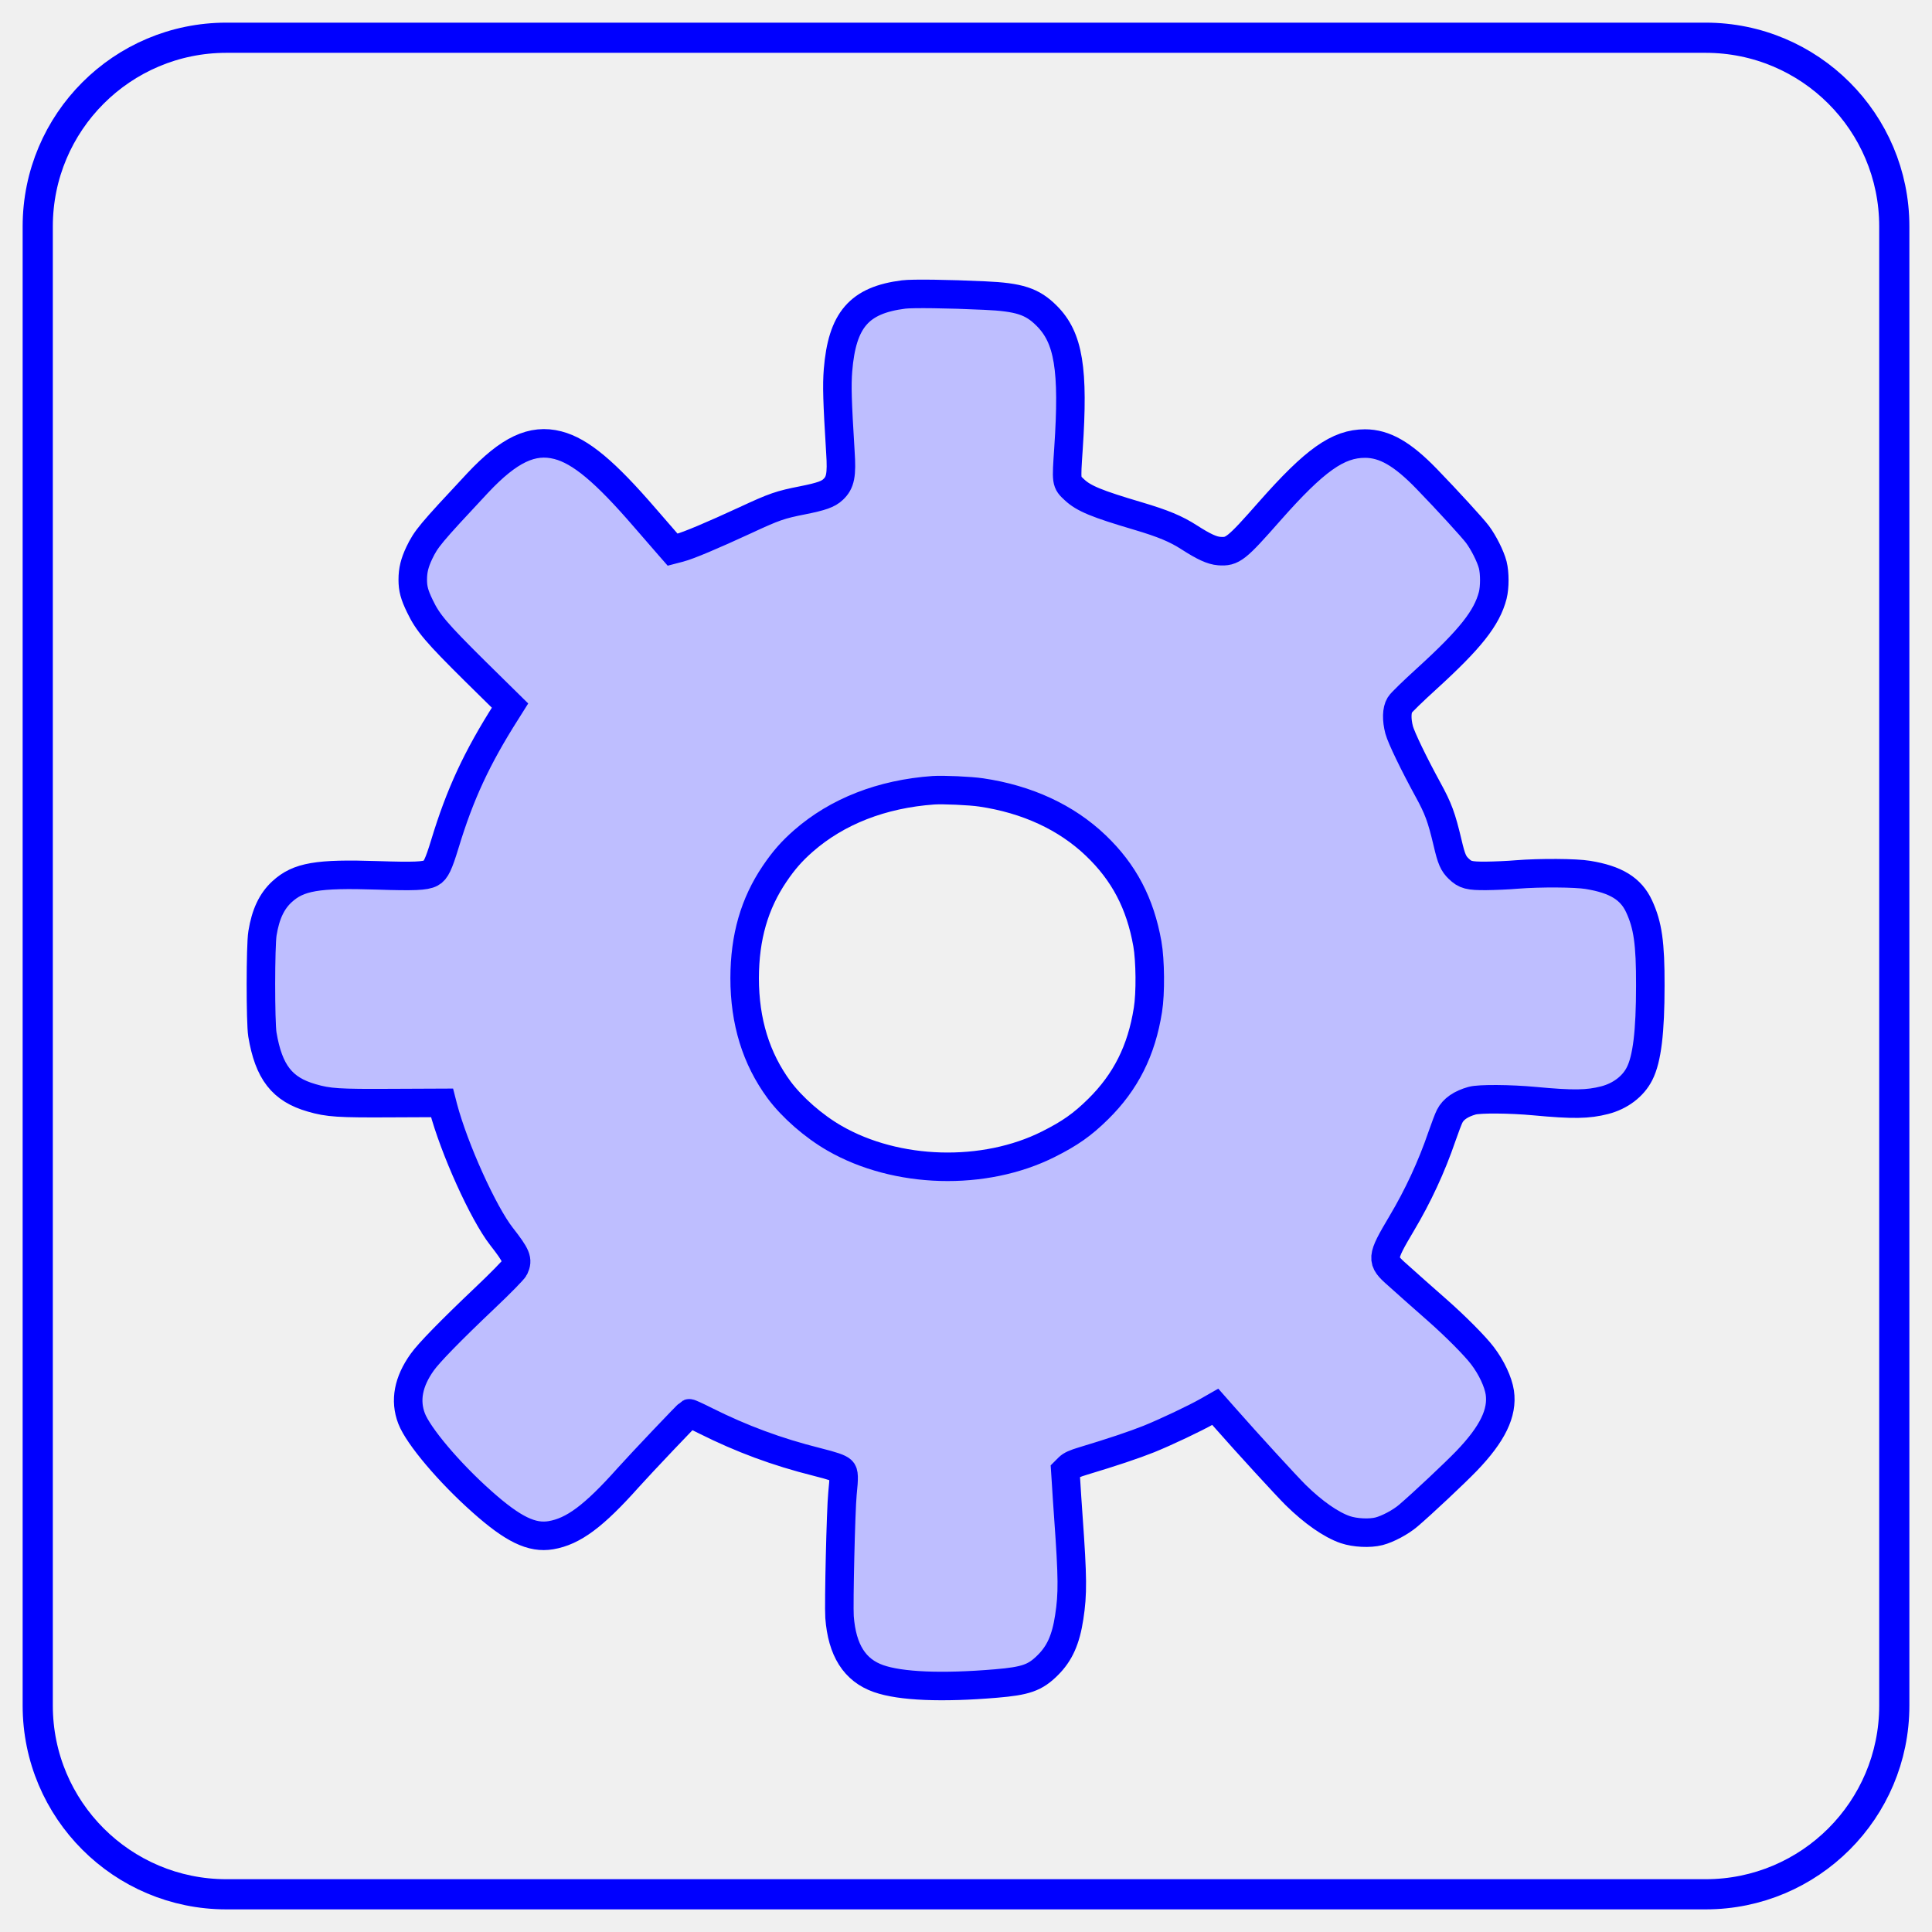
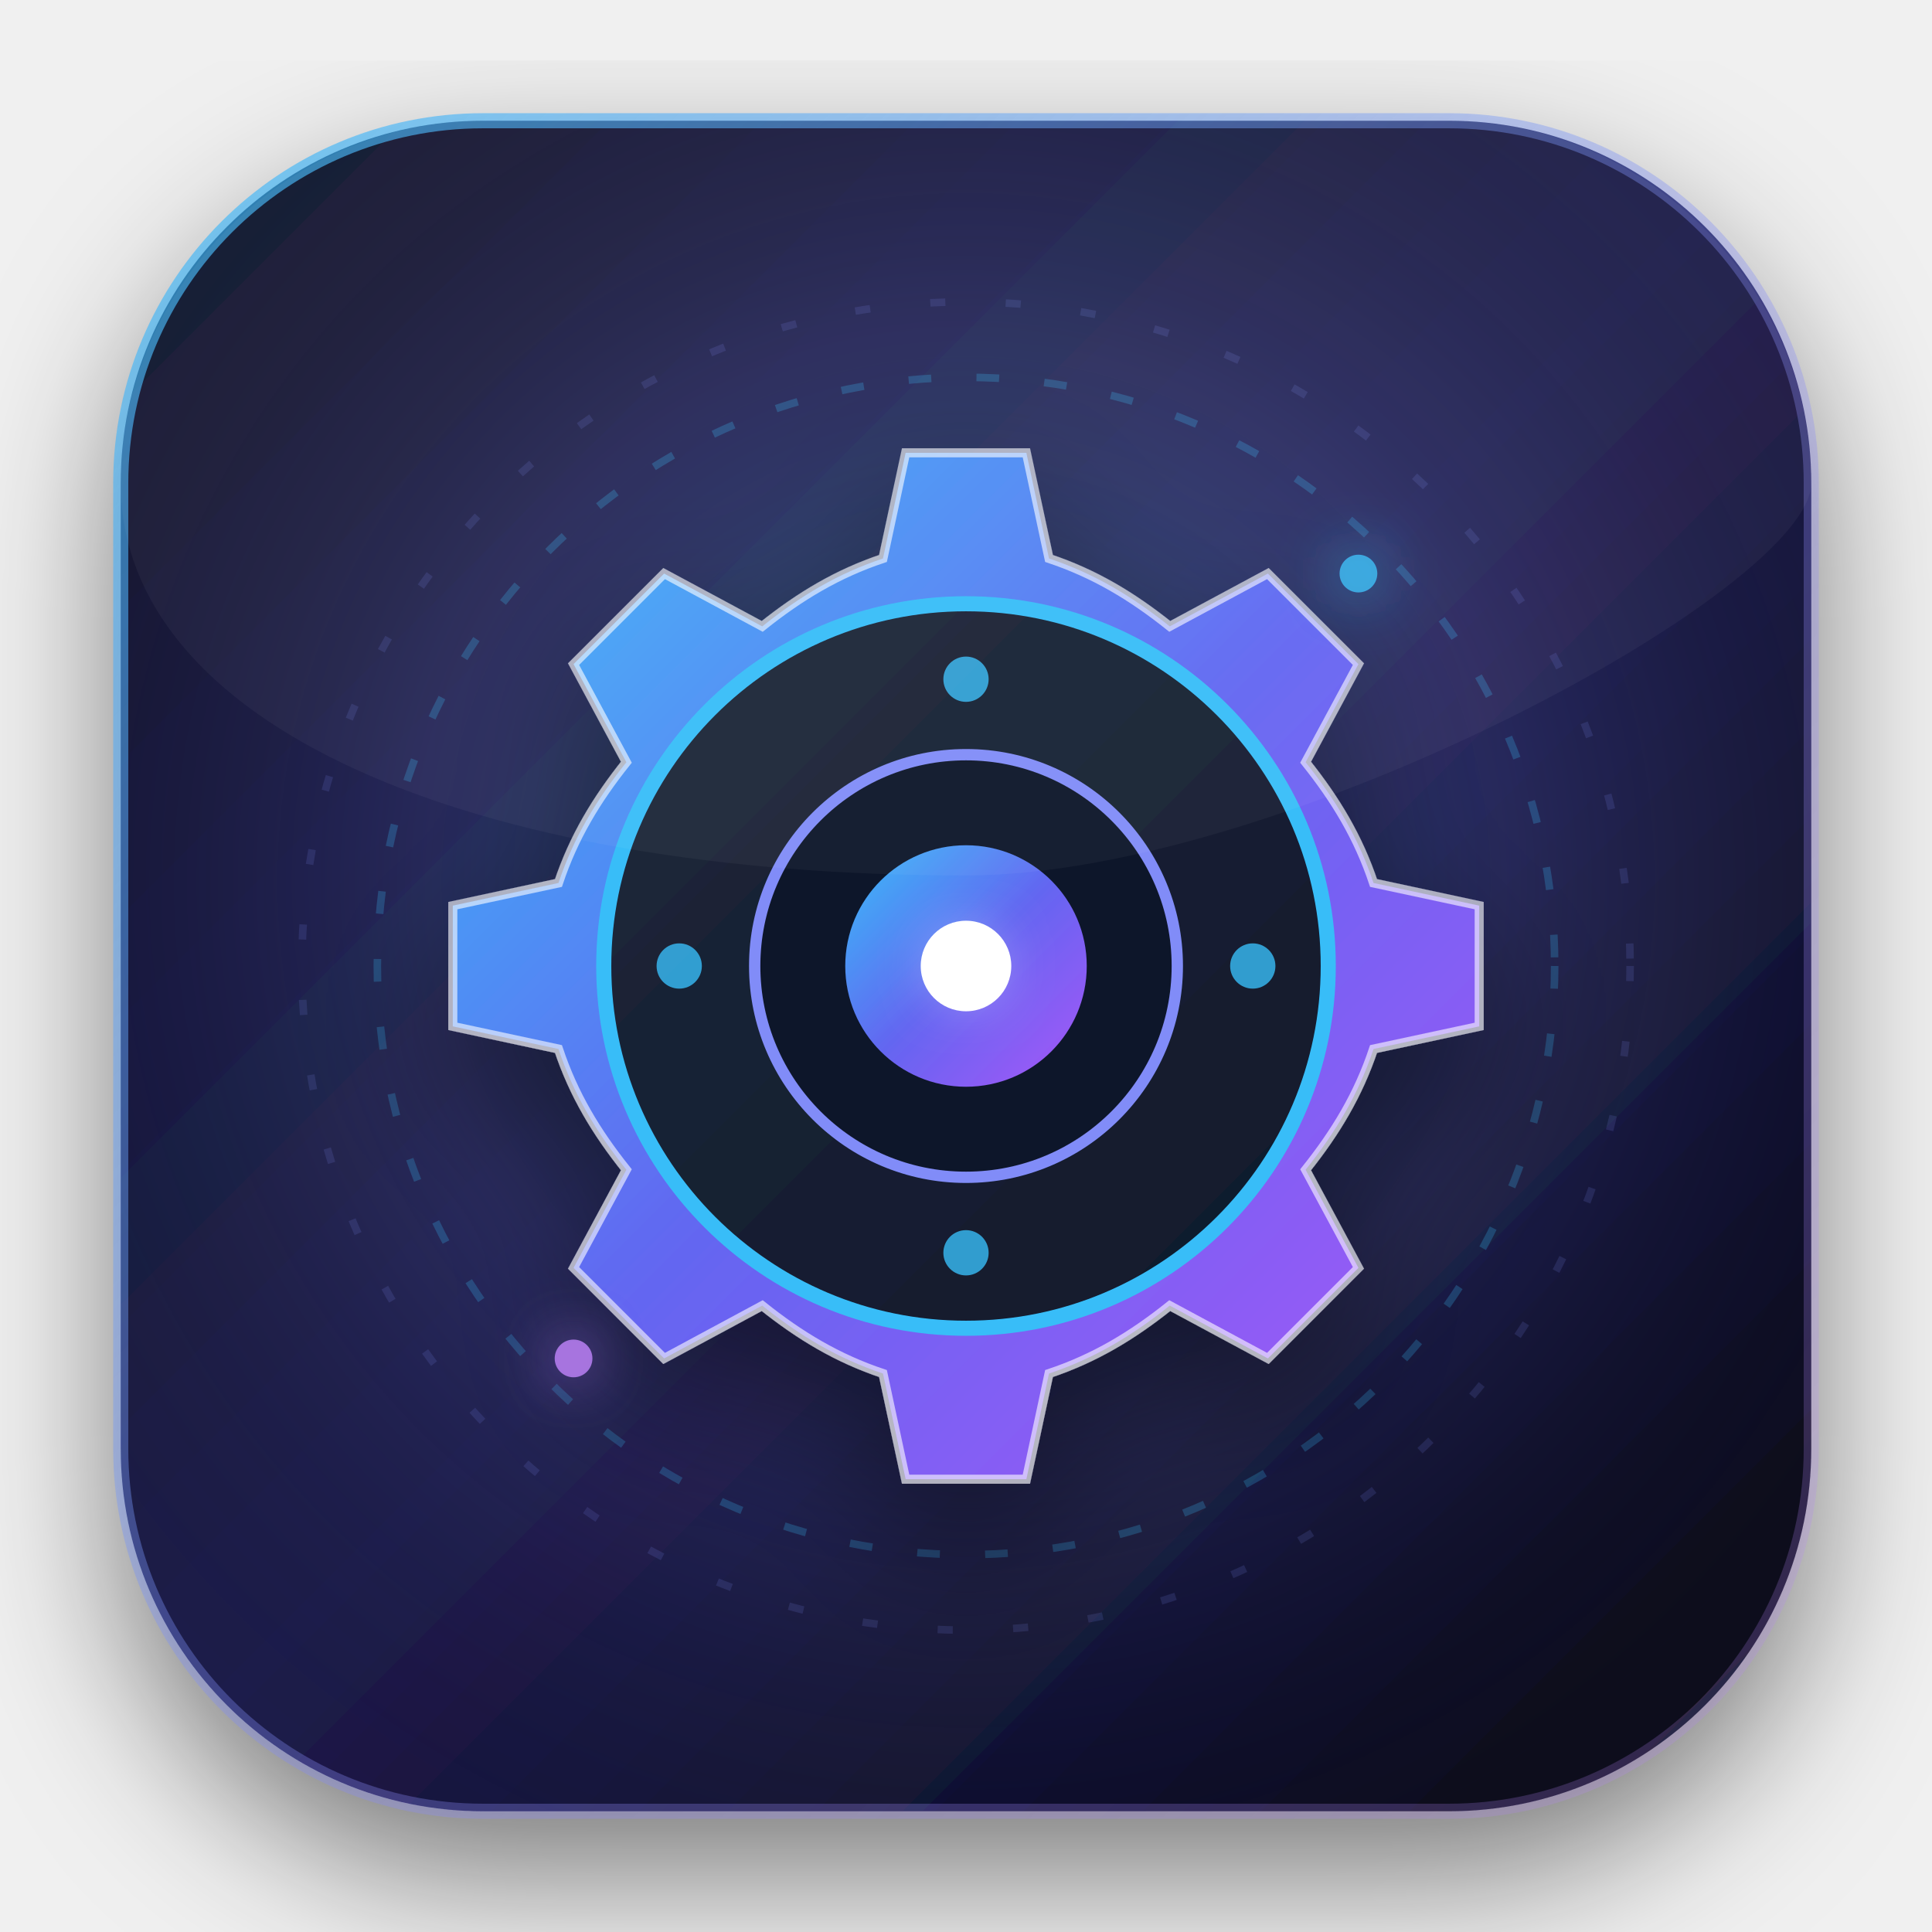
- <svg xmlns="http://www.w3.org/2000/svg" width="256" height="256" viewBox="0 0 67.733 67.733" version="1.1" id="svg8">
-   <defs id="defs2" />
-   <g id="layer1">
-     <rect style="fill:none;fill-rule:evenodd;stroke-width:1.058;fill-opacity:1;stroke:#0000ff;stroke-opacity:1;stroke-miterlimit:4;stroke-dasharray:none" id="rect12" width="65.088" height="65.088" x="1.323" y="1.323" ry="6.615" />
-     <g transform="matrix(0.0038149,0,0,-0.0038149,9.129751,59.11684)" fill="#000000" stroke="none" id="g846">
-       <path d="m 5911,12790 c -409,-52 -565,-233 -603,-696 -11,-142 -7,-279 22,-754 14,-210 0,-279 -67,-342 -45,-43 -108,-65 -278,-99 -208,-41 -259,-58 -530,-184 -303,-140 -521,-232 -602,-253 l -65,-17 -35,40 c -20,22 -117,135 -217,250 -368,427 -594,616 -802,670 -235,61 -449,-40 -738,-348 -441,-472 -472,-510 -536,-642 -43,-91 -60,-159 -60,-246 0,-83 15,-139 66,-244 73,-153 152,-245 502,-592 l 326,-321 -34,-54 c -272,-428 -426,-760 -565,-1218 -57,-187 -84,-244 -128,-267 -53,-28 -155,-32 -493,-21 C 523,7470 350,7440 199,7302 104,7215 47,7094 19,6920 0,6807 0,6101 18,5990 c 58,-346 181,-505 453,-583 154,-45 247,-51 741,-48 l 457,2 11,-43 c 101,-380 368,-970 535,-1184 139,-178 154,-215 119,-290 -10,-20 -125,-138 -273,-278 -313,-297 -513,-502 -574,-588 -128,-179 -161,-352 -98,-517 61,-160 345,-497 647,-765 285,-254 458,-338 634,-308 206,35 394,175 708,527 121,135 550,587 563,593 4,2 72,-29 151,-69 330,-165 652,-285 1023,-378 146,-37 203,-56 227,-78 21,-19 23,-61 7,-213 -15,-149 -35,-1015 -27,-1134 23,-305 139,-489 359,-566 202,-71 582,-87 1079,-45 274,23 360,53 476,169 109,108 166,236 197,441 33,214 32,360 -8,920 -8,116 -18,258 -21,317 l -7,107 30,30 c 22,22 57,38 134,61 266,80 466,147 604,202 158,64 422,189 540,256 l 70,40 90,-102 c 204,-232 566,-627 650,-710 161,-158 324,-272 455,-317 89,-30 224,-37 310,-15 81,21 199,84 269,144 129,110 425,388 536,503 238,248 332,441 305,628 -15,98 -76,229 -159,338 -66,88 -251,274 -416,419 -55,48 -143,126 -196,173 -52,47 -128,115 -168,150 -155,136 -153,153 37,474 149,250 275,521 370,799 28,81 60,165 71,186 33,66 103,114 206,143 68,19 349,17 575,-4 354,-33 489,-31 644,9 143,37 261,126 320,243 69,135 99,384 99,811 1,389 -23,554 -103,727 -75,162 -213,247 -470,289 -114,19 -439,21 -653,4 -78,-7 -205,-12 -282,-13 -157,-1 -193,8 -253,66 -49,47 -67,88 -102,238 -56,236 -85,315 -181,490 -129,236 -244,474 -264,547 -25,95 -23,183 6,230 13,22 124,129 246,240 401,365 554,558 608,767 19,76 19,204 0,280 -20,78 -84,205 -140,280 -44,59 -278,315 -465,508 -224,232 -389,327 -569,327 -248,0 -461,-151 -875,-620 -309,-351 -342,-377 -465,-368 -65,5 -140,39 -274,125 -122,79 -243,129 -472,197 -379,112 -499,161 -585,242 -76,71 -75,66 -54,377 49,730 2,1020 -201,1222 -132,132 -252,171 -570,185 -336,16 -664,20 -744,10 z m 712,-4576 c 422,-62 783,-229 1053,-487 260,-248 409,-532 475,-904 27,-152 30,-456 5,-608 -59,-374 -204,-662 -458,-912 -143,-141 -259,-223 -457,-322 -589,-296 -1396,-273 -1965,55 -192,110 -390,284 -509,444 -212,288 -317,628 -317,1028 1,376 89,683 276,959 84,124 157,207 264,301 311,272 720,432 1195,466 88,6 337,-5 438,-20 z" id="path844" style="fill:#bebeff;fill-opacity:1;stroke:#0000ff;stroke-width:262.13;stroke-miterlimit:4;stroke-dasharray:none;stroke-opacity:1" />
-     </g>
+ <svg xmlns="http://www.w3.org/2000/svg" viewBox="0 0 256 256" width="256" height="256">
+   <defs>
+     <linearGradient id="bgSettings" x1="0%" y1="0%" x2="100%" y2="100%">
+       <stop offset="0%" stop-color="#0f172a" />
+       <stop offset="50%" stop-color="#1e1b4b" />
+       <stop offset="100%" stop-color="#030712" />
+     </linearGradient>
+     <radialGradient id="glowSettings" cx="50%" cy="45%" r="65%">
+       <stop offset="0%" stop-color="#38bdf8" stop-opacity="0.35" />
+       <stop offset="50%" stop-color="#818cf8" stop-opacity="0.15" />
+       <stop offset="100%" stop-color="#000000" stop-opacity="0" />
+     </radialGradient>
+     <linearGradient id="borderSettings" x1="0%" y1="0%" x2="100%" y2="100%">
+       <stop offset="0%" stop-color="#38bdf8" stop-opacity="0.7" />
+       <stop offset="50%" stop-color="#818cf8" stop-opacity="0.35" />
+       <stop offset="100%" stop-color="#c084fc" stop-opacity="0.2" />
+     </linearGradient>
+     <linearGradient id="gearGrad" x1="0%" y1="0%" x2="100%" y2="100%">
+       <stop offset="0%" stop-color="#38bdf8" />
+       <stop offset="50%" stop-color="#6366f1" />
+       <stop offset="100%" stop-color="#a855f7" />
+     </linearGradient>
+     <linearGradient id="gearInnerGrad" x1="0%" y1="0%" x2="100%" y2="100%">
+       <stop offset="0%" stop-color="#1e293b" />
+       <stop offset="100%" stop-color="#0f172a" />
+     </linearGradient>
+     <filter id="shadowSettings" x="-20%" y="-20%" width="140%" height="140%">
+       <feDropShadow dx="0" dy="8" stdDeviation="10" flood-color="#000000" flood-opacity="0.5" />
+     </filter>
+     <filter id="glowFilterSettings" x="-30%" y="-30%" width="160%" height="160%">
+       <feGaussianBlur stdDeviation="4" result="blur" />
+       <feComposite in="SourceGraphic" in2="blur" operator="over" />
+     </filter>
+   </defs>
+   <rect x="16" y="16" width="224" height="224" rx="48" fill="url(#bgSettings)" filter="url(#shadowSettings)" />
+   <rect x="16" y="16" width="224" height="224" rx="48" fill="url(#glowSettings)" />
+   <rect x="16" y="16" width="224" height="224" rx="48" fill="none" stroke="url(#borderSettings)" stroke-width="2" />
+   <circle cx="128" cy="128" r="78" fill="none" stroke="#38bdf8" stroke-width="1" stroke-dasharray="3,6" opacity="0.25" />
+   <circle cx="128" cy="128" r="88" fill="none" stroke="#818cf8" stroke-width="1" stroke-dasharray="2,8" opacity="0.15" />
+   <g filter="url(#shadowSettings)">
+     <path d="       M 120 60 L 136 60 L 139 74 C 145 76 150 79 155 83 L 168 76 L 180 88 L 173 101 C 177 106 180 111 182 117 L 196 120 L 196 136 L 182 139 C 180 145 177 150 173 155 L 180 168 L 168 180 L 155 173 C 150 177 145 180 139 182 L 136 196 L 120 196 L 117 182 C 111 180 106 177 101 173 L 88 180 L 76 168 L 83 155 C 79 150 76 145 74 139 L 60 136 L 60 120 L 74 117 C 76 111 79 106 83 101 L 76 88 L 88 76 L 101 83 C 106 79 111 76 117 74 Z     " fill="url(#gearGrad)" stroke="#ffffff" stroke-width="1.2" stroke-opacity="0.6" />
+     <circle cx="128" cy="128" r="48" fill="url(#gearInnerGrad)" stroke="#38bdf8" stroke-width="2" />
+     <circle cx="128" cy="128" r="28" fill="#0f172a" stroke="#818cf8" stroke-width="1.5" />
+     <circle cx="128" cy="128" r="16" fill="url(#gearGrad)" />
+     <circle cx="128" cy="128" r="6" fill="#ffffff" />
  </g>
+   <g fill="#38bdf8" opacity="0.8">
+     <circle cx="128" cy="90" r="3" />
+     <circle cx="166" cy="128" r="3" />
+     <circle cx="128" cy="166" r="3" />
+     <circle cx="90" cy="128" r="3" />
+   </g>
+   <g filter="url(#glowFilterSettings)">
+     <circle cx="128" cy="128" r="3" fill="#ffffff" />
+     <circle cx="180" cy="76" r="2.5" fill="#38bdf8" opacity="0.8" />
+     <circle cx="76" cy="180" r="2.5" fill="#c084fc" opacity="0.8" />
+   </g>
+   <path d="M 16 64 C 16 38 38 16 64 16 L 192 16 C 218 16 240 38 240 64 C 240 78 170 116 128 116 C 62 116 16 96 16 64 Z" fill="#ffffff" opacity="0.04" />
</svg>
